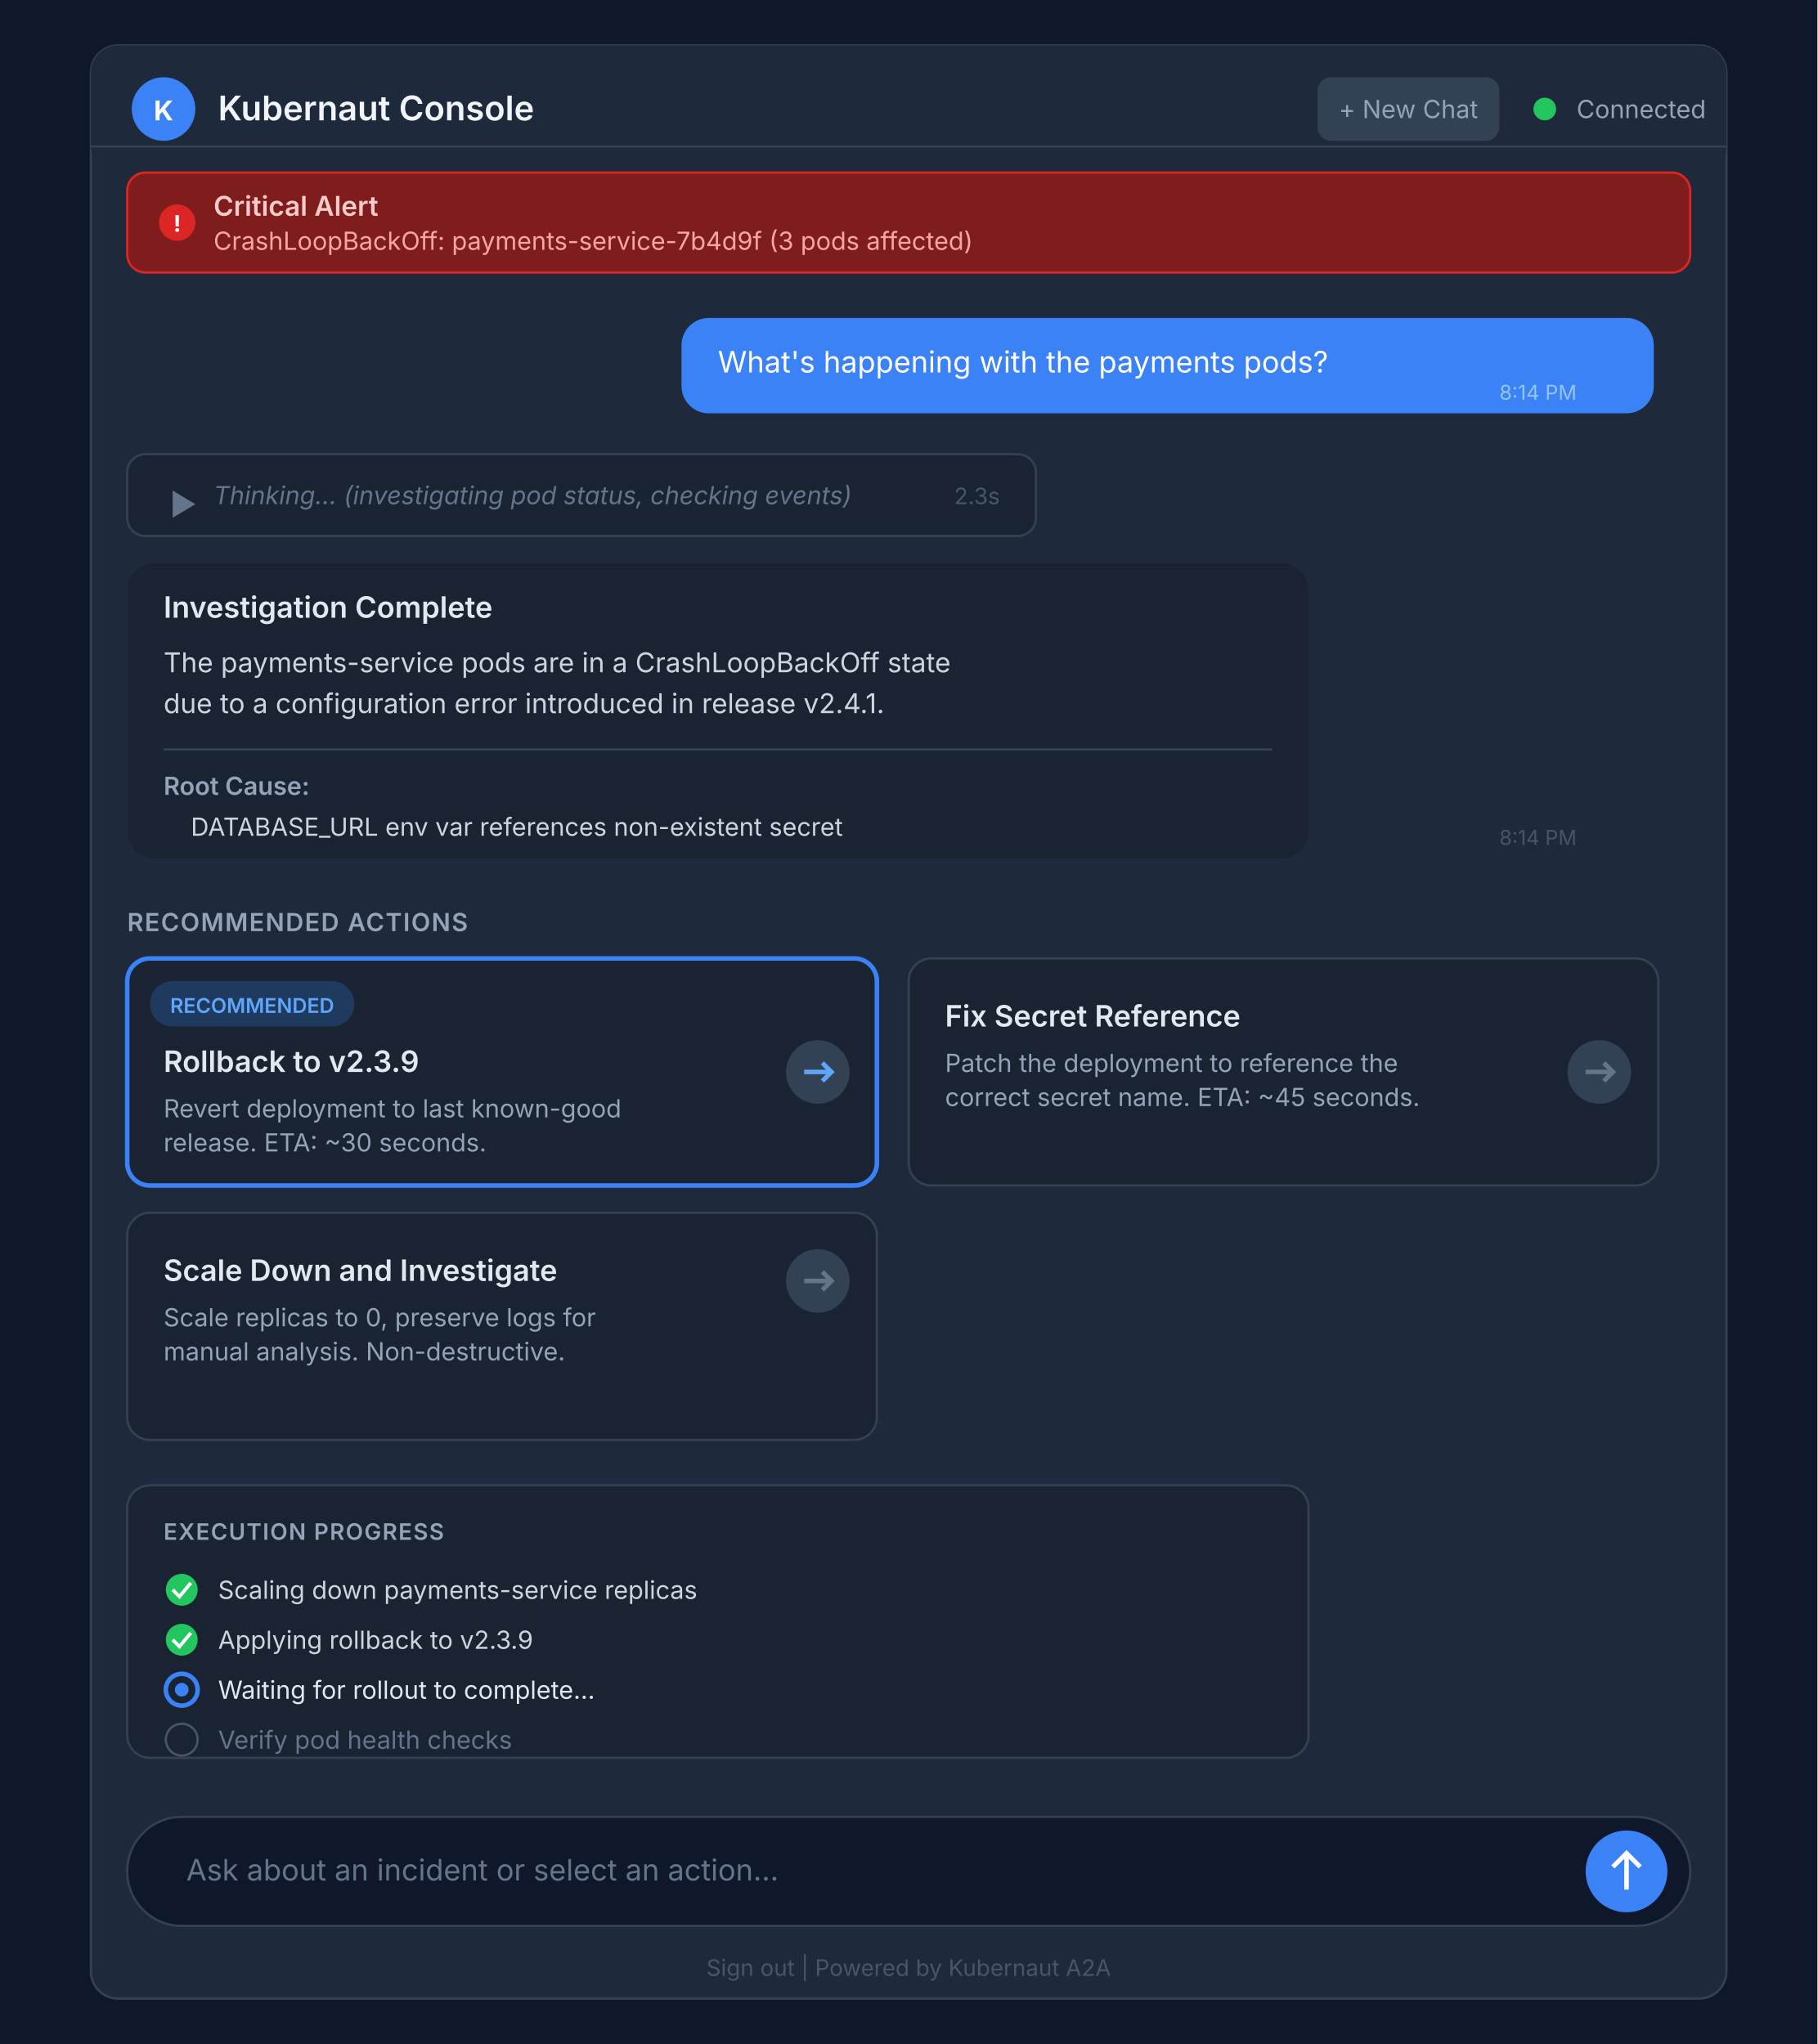
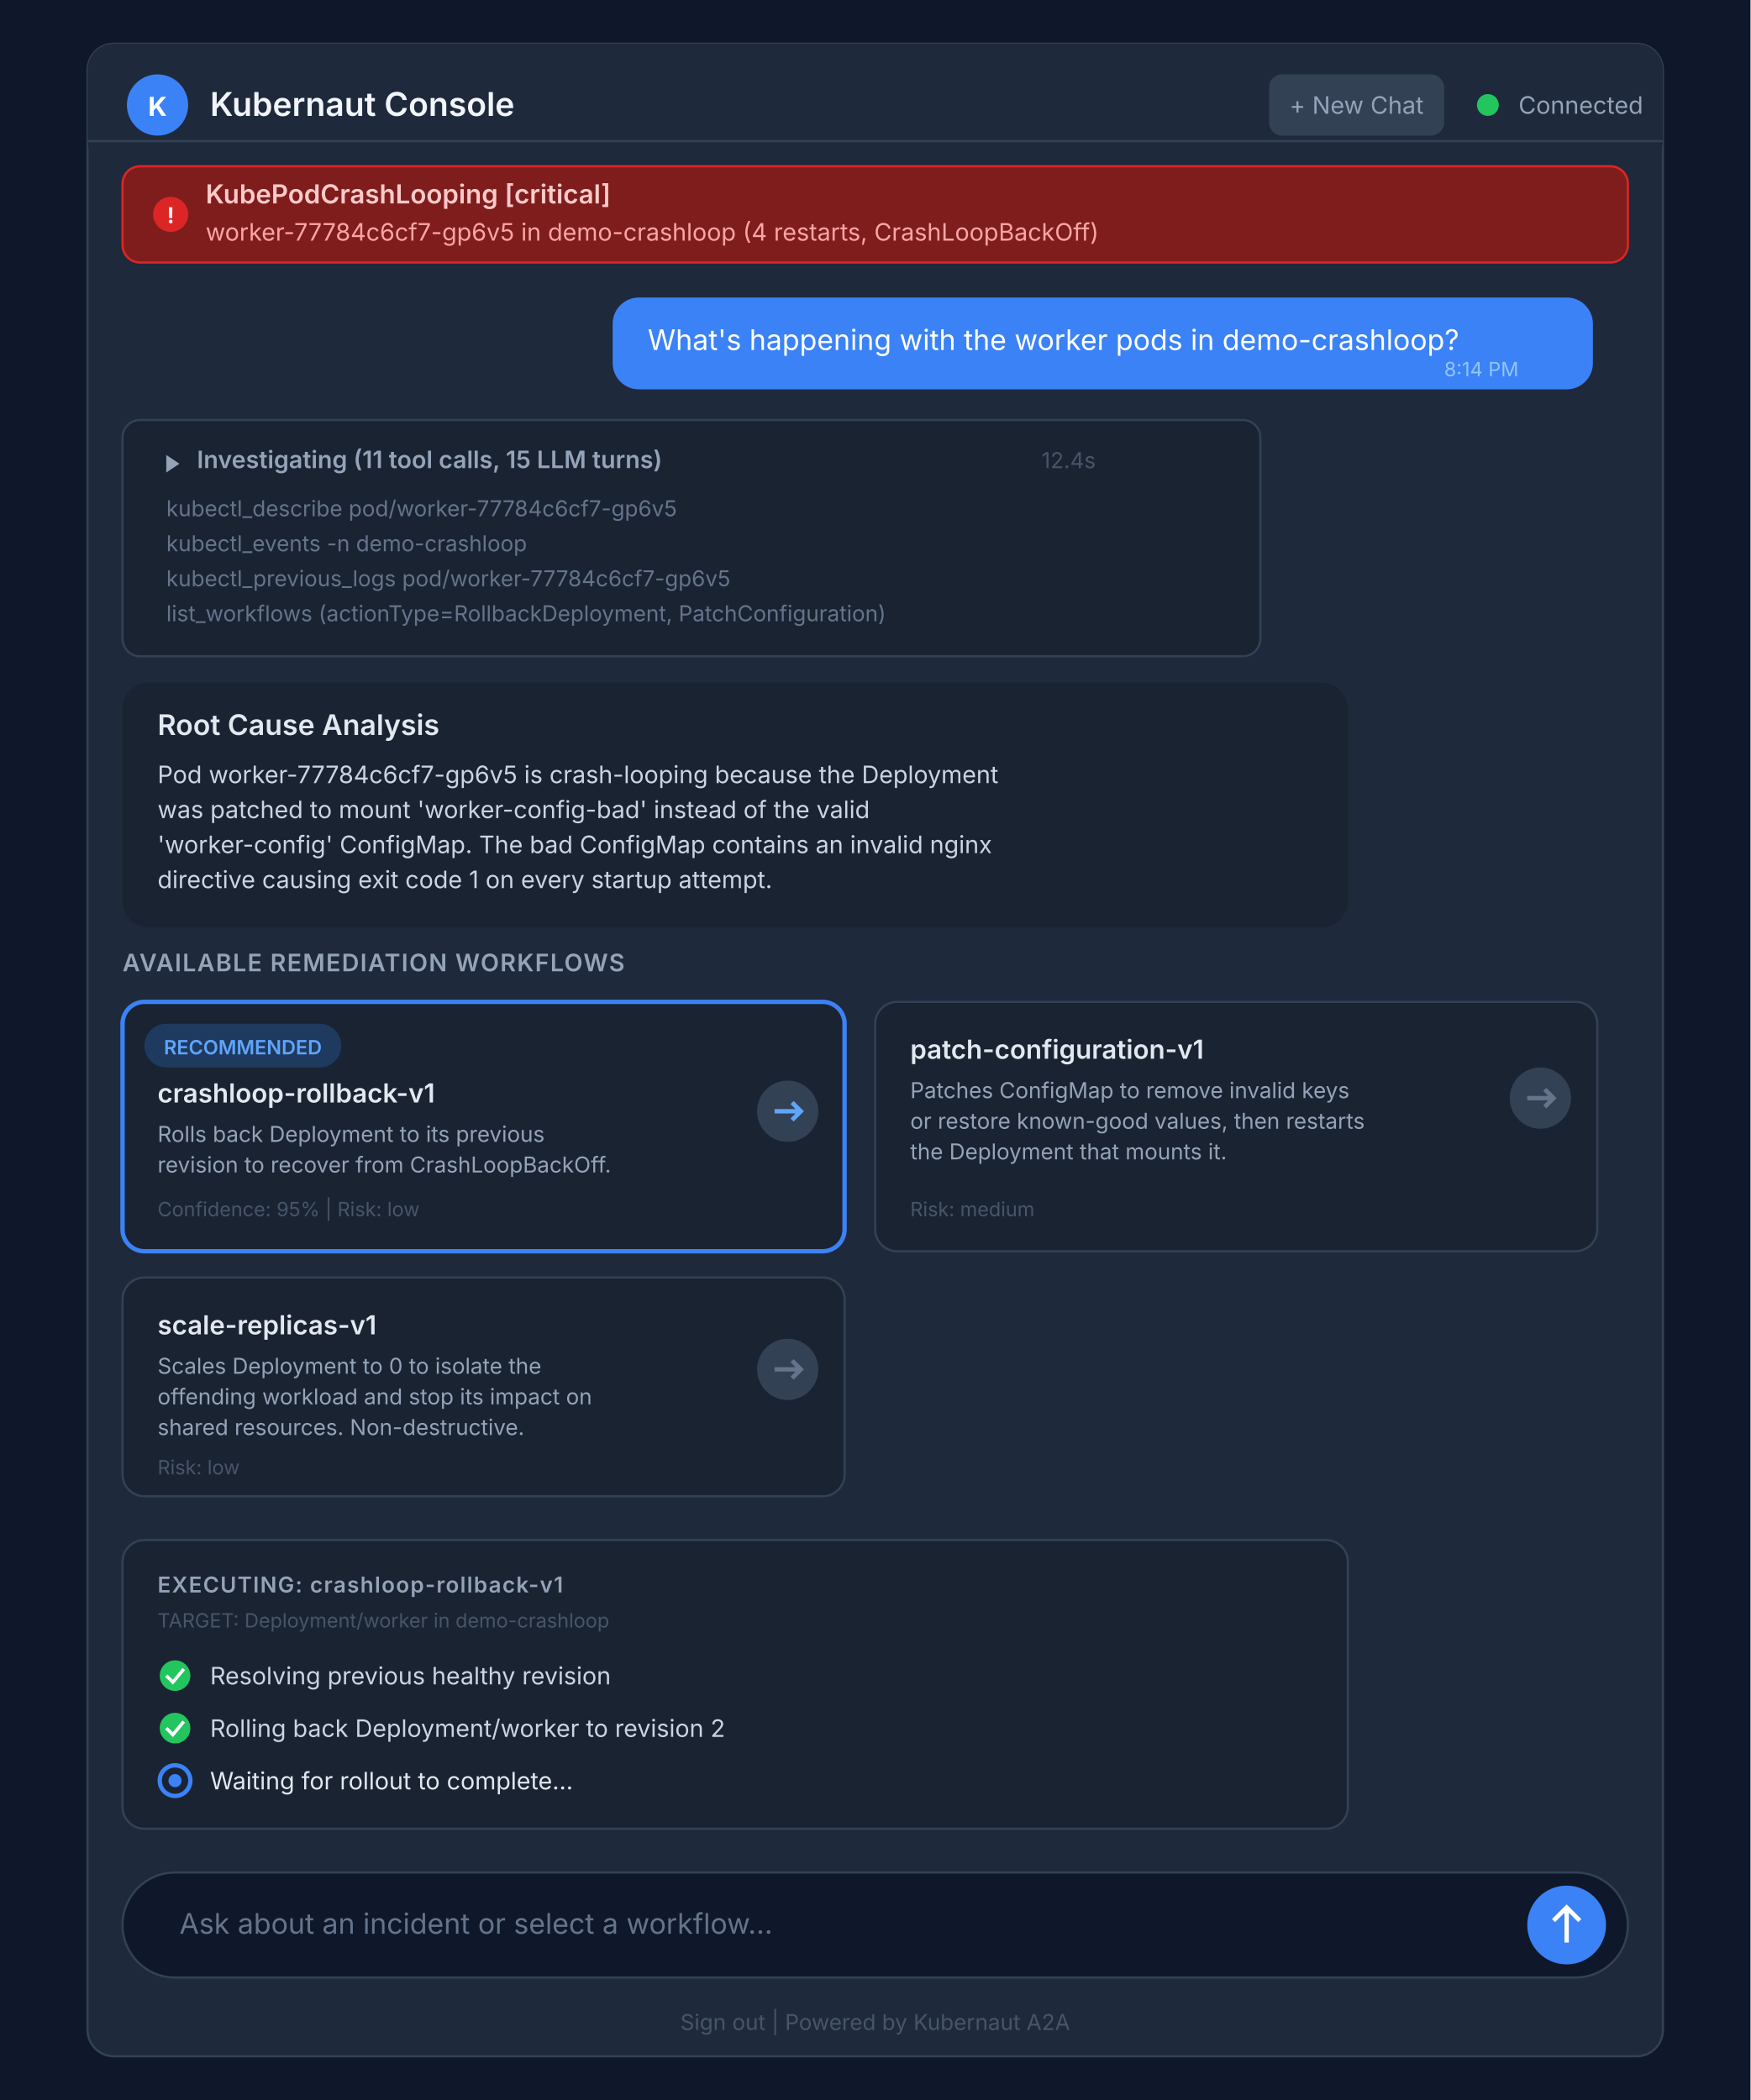
- <svg xmlns="http://www.w3.org/2000/svg" viewBox="0 0 800 900" font-family="-apple-system, BlinkMacSystemFont, Segoe UI, sans-serif">
-   <rect width="800" height="900" fill="#0f172a" />
-   <rect x="40" y="20" width="720" height="860" rx="12" fill="#1e293b" stroke="#334155" stroke-width="1" />
+ <svg xmlns="http://www.w3.org/2000/svg" viewBox="0 0 800 960" font-family="-apple-system, BlinkMacSystemFont, Segoe UI, sans-serif">
+   <rect width="800" height="960" fill="#0f172a" />
+   <rect x="40" y="20" width="720" height="920" rx="12" fill="#1e293b" stroke="#334155" stroke-width="1" />
  <rect x="40" y="20" width="720" height="56" rx="12" fill="#1e293b" />
  <rect x="40" y="64" width="720" height="1" fill="#334155" />
  <circle cx="72" cy="48" r="14" fill="#3b82f6" />
  <text x="72" y="53" text-anchor="middle" fill="white" font-size="12" font-weight="bold">K</text>
  <text x="96" y="53" fill="#f1f5f9" font-size="15" font-weight="600">Kubernaut Console</text>
  <circle cx="680" cy="48" r="5" fill="#22c55e" />
  <text x="694" y="52" fill="#94a3b8" font-size="11">Connected</text>
  <rect x="580" y="34" width="80" height="28" rx="6" fill="#334155" />
  <text x="620" y="52" text-anchor="middle" fill="#94a3b8" font-size="11">+ New Chat</text>
  <rect x="56" y="76" width="688" height="44" rx="8" fill="#7f1d1d" stroke="#dc2626" stroke-width="1" />
  <circle cx="78" cy="98" r="8" fill="#dc2626" />
  <text x="78" y="102" text-anchor="middle" fill="white" font-size="10" font-weight="bold">!</text>
-   <text x="94" y="95" fill="#fecaca" font-size="12" font-weight="600">Critical Alert</text>
-   <text x="94" y="110" fill="#fca5a5" font-size="11">CrashLoopBackOff: payments-service-7b4d9f (3 pods affected)</text>
-   <rect x="300" y="140" width="428" height="42" rx="12" fill="#3b82f6" />
-   <text x="316" y="164" fill="white" font-size="13">What's happening with the payments pods?</text>
-   <text x="660" y="176" fill="#93c5fd" font-size="9">8:14 PM</text>
-   <rect x="56" y="200" width="400" height="36" rx="8" fill="#1a2332" stroke="#334155" stroke-width="1" />
-   <polygon points="76,216 86,222 76,228" fill="#64748b" />
-   <text x="94" y="222" fill="#64748b" font-size="11" font-style="italic">Thinking... (investigating pod status, checking events)</text>
-   <text x="420" y="222" fill="#475569" font-size="10">2.3s</text>
-   <rect x="56" y="248" width="520" height="130" rx="12" fill="#1a2332" />
-   <text x="72" y="272" fill="#e2e8f0" font-size="13" font-weight="600">Investigation Complete</text>
-   <text x="72" y="296" fill="#cbd5e1" font-size="12">The payments-service pods are in a CrashLoopBackOff state</text>
-   <text x="72" y="314" fill="#cbd5e1" font-size="12">due to a configuration error introduced in release v2.4.1.</text>
-   <line x1="72" y1="330" x2="560" y2="330" stroke="#334155" stroke-width="1" />
-   <text x="72" y="350" fill="#94a3b8" font-size="11" font-weight="600">Root Cause:</text>
-   <text x="84" y="368" fill="#cbd5e1" font-size="11">DATABASE_URL env var references non-existent secret</text>
-   <text x="660" y="372" fill="#475569" font-size="9">8:14 PM</text>
-   <text x="56" y="410" fill="#94a3b8" font-size="11" font-weight="600" letter-spacing="0.5">RECOMMENDED ACTIONS</text>
-   <rect x="56" y="422" width="330" height="100" rx="10" fill="#1a2332" stroke="#3b82f6" stroke-width="2" />
-   <rect x="66" y="432" width="90" height="20" rx="10" fill="#1e3a5f" />
-   <text x="111" y="446" text-anchor="middle" fill="#60a5fa" font-size="9" font-weight="600">RECOMMENDED</text>
-   <text x="72" y="472" fill="#e2e8f0" font-size="13" font-weight="600">Rollback to v2.3.9</text>
-   <text x="72" y="492" fill="#94a3b8" font-size="11">Revert deployment to last known-good</text>
-   <text x="72" y="507" fill="#94a3b8" font-size="11">release. ETA: ~30 seconds.</text>
-   <circle cx="360" cy="472" r="14" fill="#334155" />
-   <path d="M354,472 L366,472 M362,468 L366,472 L362,476" stroke="#60a5fa" stroke-width="2" fill="none" />
-   <rect x="400" y="422" width="330" height="100" rx="10" fill="#1a2332" stroke="#334155" stroke-width="1" />
-   <text x="416" y="452" fill="#e2e8f0" font-size="13" font-weight="600">Fix Secret Reference</text>
-   <text x="416" y="472" fill="#94a3b8" font-size="11">Patch the deployment to reference the</text>
-   <text x="416" y="487" fill="#94a3b8" font-size="11">correct secret name. ETA: ~45 seconds.</text>
-   <circle cx="704" cy="472" r="14" fill="#334155" />
-   <path d="M698,472 L710,472 M706,468 L710,472 L706,476" stroke="#64748b" stroke-width="2" fill="none" />
-   <rect x="56" y="534" width="330" height="100" rx="10" fill="#1a2332" stroke="#334155" stroke-width="1" />
-   <text x="72" y="564" fill="#e2e8f0" font-size="13" font-weight="600">Scale Down and Investigate</text>
-   <text x="72" y="584" fill="#94a3b8" font-size="11">Scale replicas to 0, preserve logs for</text>
-   <text x="72" y="599" fill="#94a3b8" font-size="11">manual analysis. Non-destructive.</text>
-   <circle cx="360" cy="564" r="14" fill="#334155" />
-   <path d="M354,564 L366,564 M362,560 L366,564 L362,568" stroke="#64748b" stroke-width="2" fill="none" />
-   <rect x="56" y="654" width="520" height="120" rx="10" fill="#1a2332" stroke="#334155" stroke-width="1" />
-   <text x="72" y="678" fill="#94a3b8" font-size="10" font-weight="600" letter-spacing="0.5">EXECUTION PROGRESS</text>
-   <circle cx="80" cy="700" r="7" fill="#22c55e" />
-   <path d="M76,700 L79,703 L84,697" stroke="white" stroke-width="1.5" fill="none" />
-   <text x="96" y="704" fill="#cbd5e1" font-size="11">Scaling down payments-service replicas</text>
-   <circle cx="80" cy="722" r="7" fill="#22c55e" />
-   <path d="M76,722 L79,725 L84,719" stroke="white" stroke-width="1.5" fill="none" />
-   <text x="96" y="726" fill="#cbd5e1" font-size="11">Applying rollback to v2.3.9</text>
-   <circle cx="80" cy="744" r="7" fill="none" stroke="#3b82f6" stroke-width="2" />
-   <circle cx="80" cy="744" r="3" fill="#3b82f6" />
-   <text x="96" y="748" fill="#e2e8f0" font-size="11">Waiting for rollout to complete...</text>
-   <circle cx="80" cy="766" r="7" fill="none" stroke="#475569" stroke-width="1" />
-   <text x="96" y="770" fill="#64748b" font-size="11">Verify pod health checks</text>
-   <rect x="56" y="800" width="688" height="48" rx="24" fill="#0f172a" stroke="#334155" stroke-width="1" />
-   <text x="82" y="828" fill="#64748b" font-size="13">Ask about an incident or select an action...</text>
-   <circle cx="716" cy="824" r="18" fill="#3b82f6" />
-   <path d="M716,816 L716,832 M710,822 L716,816 L722,822" stroke="white" stroke-width="2" fill="none" />
-   <text x="400" y="870" text-anchor="middle" fill="#475569" font-size="10">Sign out  |  Powered by Kubernaut A2A</text>
+   <text x="94" y="93" fill="#fecaca" font-size="12" font-weight="600">KubePodCrashLooping [critical]</text>
+   <text x="94" y="110" fill="#fca5a5" font-size="11">worker-77784c6cf7-gp6v5 in demo-crashloop (4 restarts, CrashLoopBackOff)</text>
+   <rect x="280" y="136" width="448" height="42" rx="12" fill="#3b82f6" />
+   <text x="296" y="160" fill="white" font-size="13">What's happening with the worker pods in demo-crashloop?</text>
+   <text x="660" y="172" fill="#93c5fd" font-size="9">8:14 PM</text>
+   <rect x="56" y="192" width="520" height="108" rx="8" fill="#1a2332" stroke="#334155" stroke-width="1" />
+   <polygon points="76,208 82,212 76,216" fill="#94a3b8" />
+   <text x="90" y="214" fill="#94a3b8" font-size="11" font-weight="600">Investigating (11 tool calls, 15 LLM turns)</text>
+   <text x="476" y="214" fill="#475569" font-size="10">12.4s</text>
+   <text x="76" y="236" fill="#64748b" font-size="10">kubectl_describe pod/worker-77784c6cf7-gp6v5</text>
+   <text x="76" y="252" fill="#64748b" font-size="10">kubectl_events -n demo-crashloop</text>
+   <text x="76" y="268" fill="#64748b" font-size="10">kubectl_previous_logs pod/worker-77784c6cf7-gp6v5</text>
+   <text x="76" y="284" fill="#64748b" font-size="10">list_workflows (actionType=RollbackDeployment, PatchConfiguration)</text>
+   <rect x="56" y="312" width="560" height="112" rx="12" fill="#1a2332" />
+   <text x="72" y="336" fill="#e2e8f0" font-size="13" font-weight="600">Root Cause Analysis</text>
+   <text x="72" y="358" fill="#cbd5e1" font-size="11">Pod worker-77784c6cf7-gp6v5 is crash-looping because the Deployment</text>
+   <text x="72" y="374" fill="#cbd5e1" font-size="11">was patched to mount 'worker-config-bad' instead of the valid</text>
+   <text x="72" y="390" fill="#cbd5e1" font-size="11">'worker-config' ConfigMap. The bad ConfigMap contains an invalid nginx</text>
+   <text x="72" y="406" fill="#cbd5e1" font-size="11">directive causing exit code 1 on every startup attempt.</text>
+   <text x="56" y="444" fill="#94a3b8" font-size="11" font-weight="600" letter-spacing="0.5">AVAILABLE REMEDIATION WORKFLOWS</text>
+   <rect x="56" y="458" width="330" height="114" rx="10" fill="#1a2332" stroke="#3b82f6" stroke-width="2" />
+   <rect x="66" y="468" width="90" height="20" rx="10" fill="#1e3a5f" />
+   <text x="111" y="482" text-anchor="middle" fill="#60a5fa" font-size="9" font-weight="600">RECOMMENDED</text>
+   <text x="72" y="504" fill="#e2e8f0" font-size="12" font-weight="600">crashloop-rollback-v1</text>
+   <text x="72" y="522" fill="#94a3b8" font-size="10">Rolls back Deployment to its previous</text>
+   <text x="72" y="536" fill="#94a3b8" font-size="10">revision to recover from CrashLoopBackOff.</text>
+   <text x="72" y="556" fill="#475569" font-size="9">Confidence: 95% | Risk: low</text>
+   <circle cx="360" cy="508" r="14" fill="#334155" />
+   <path d="M354,508 L366,508 M362,504 L366,508 L362,512" stroke="#60a5fa" stroke-width="2" fill="none" />
+   <rect x="400" y="458" width="330" height="114" rx="10" fill="#1a2332" stroke="#334155" stroke-width="1" />
+   <text x="416" y="484" fill="#e2e8f0" font-size="12" font-weight="600">patch-configuration-v1</text>
+   <text x="416" y="502" fill="#94a3b8" font-size="10">Patches ConfigMap to remove invalid keys</text>
+   <text x="416" y="516" fill="#94a3b8" font-size="10">or restore known-good values, then restarts</text>
+   <text x="416" y="530" fill="#94a3b8" font-size="10">the Deployment that mounts it.</text>
+   <text x="416" y="556" fill="#475569" font-size="9">Risk: medium</text>
+   <circle cx="704" cy="502" r="14" fill="#334155" />
+   <path d="M698,502 L710,502 M706,498 L710,502 L706,506" stroke="#64748b" stroke-width="2" fill="none" />
+   <rect x="56" y="584" width="330" height="100" rx="10" fill="#1a2332" stroke="#334155" stroke-width="1" />
+   <text x="72" y="610" fill="#e2e8f0" font-size="12" font-weight="600">scale-replicas-v1</text>
+   <text x="72" y="628" fill="#94a3b8" font-size="10">Scales Deployment to 0 to isolate the</text>
+   <text x="72" y="642" fill="#94a3b8" font-size="10">offending workload and stop its impact on</text>
+   <text x="72" y="656" fill="#94a3b8" font-size="10">shared resources. Non-destructive.</text>
+   <text x="72" y="674" fill="#475569" font-size="9">Risk: low</text>
+   <circle cx="360" cy="626" r="14" fill="#334155" />
+   <path d="M354,626 L366,626 M362,622 L366,626 L362,630" stroke="#64748b" stroke-width="2" fill="none" />
+   <rect x="56" y="704" width="560" height="132" rx="10" fill="#1a2332" stroke="#334155" stroke-width="1" />
+   <text x="72" y="728" fill="#94a3b8" font-size="10" font-weight="600" letter-spacing="0.5">EXECUTING: crashloop-rollback-v1</text>
+   <text x="72" y="744" fill="#475569" font-size="9">TARGET: Deployment/worker in demo-crashloop</text>
+   <circle cx="80" cy="766" r="7" fill="#22c55e" />
+   <path d="M76,766 L79,769 L84,763" stroke="white" stroke-width="1.5" fill="none" />
+   <text x="96" y="770" fill="#cbd5e1" font-size="11">Resolving previous healthy revision</text>
+   <circle cx="80" cy="790" r="7" fill="#22c55e" />
+   <path d="M76,790 L79,793 L84,787" stroke="white" stroke-width="1.5" fill="none" />
+   <text x="96" y="794" fill="#cbd5e1" font-size="11">Rolling back Deployment/worker to revision 2</text>
+   <circle cx="80" cy="814" r="7" fill="none" stroke="#3b82f6" stroke-width="2" />
+   <circle cx="80" cy="814" r="3" fill="#3b82f6" />
+   <text x="96" y="818" fill="#e2e8f0" font-size="11">Waiting for rollout to complete...</text>
+   <rect x="56" y="856" width="688" height="48" rx="24" fill="#0f172a" stroke="#334155" stroke-width="1" />
+   <text x="82" y="884" fill="#64748b" font-size="13">Ask about an incident or select a workflow...</text>
+   <circle cx="716" cy="880" r="18" fill="#3b82f6" />
+   <path d="M716,872 L716,888 M710,878 L716,872 L722,878" stroke="white" stroke-width="2" fill="none" />
+   <text x="400" y="928" text-anchor="middle" fill="#475569" font-size="10">Sign out  |  Powered by Kubernaut A2A</text>
</svg>
